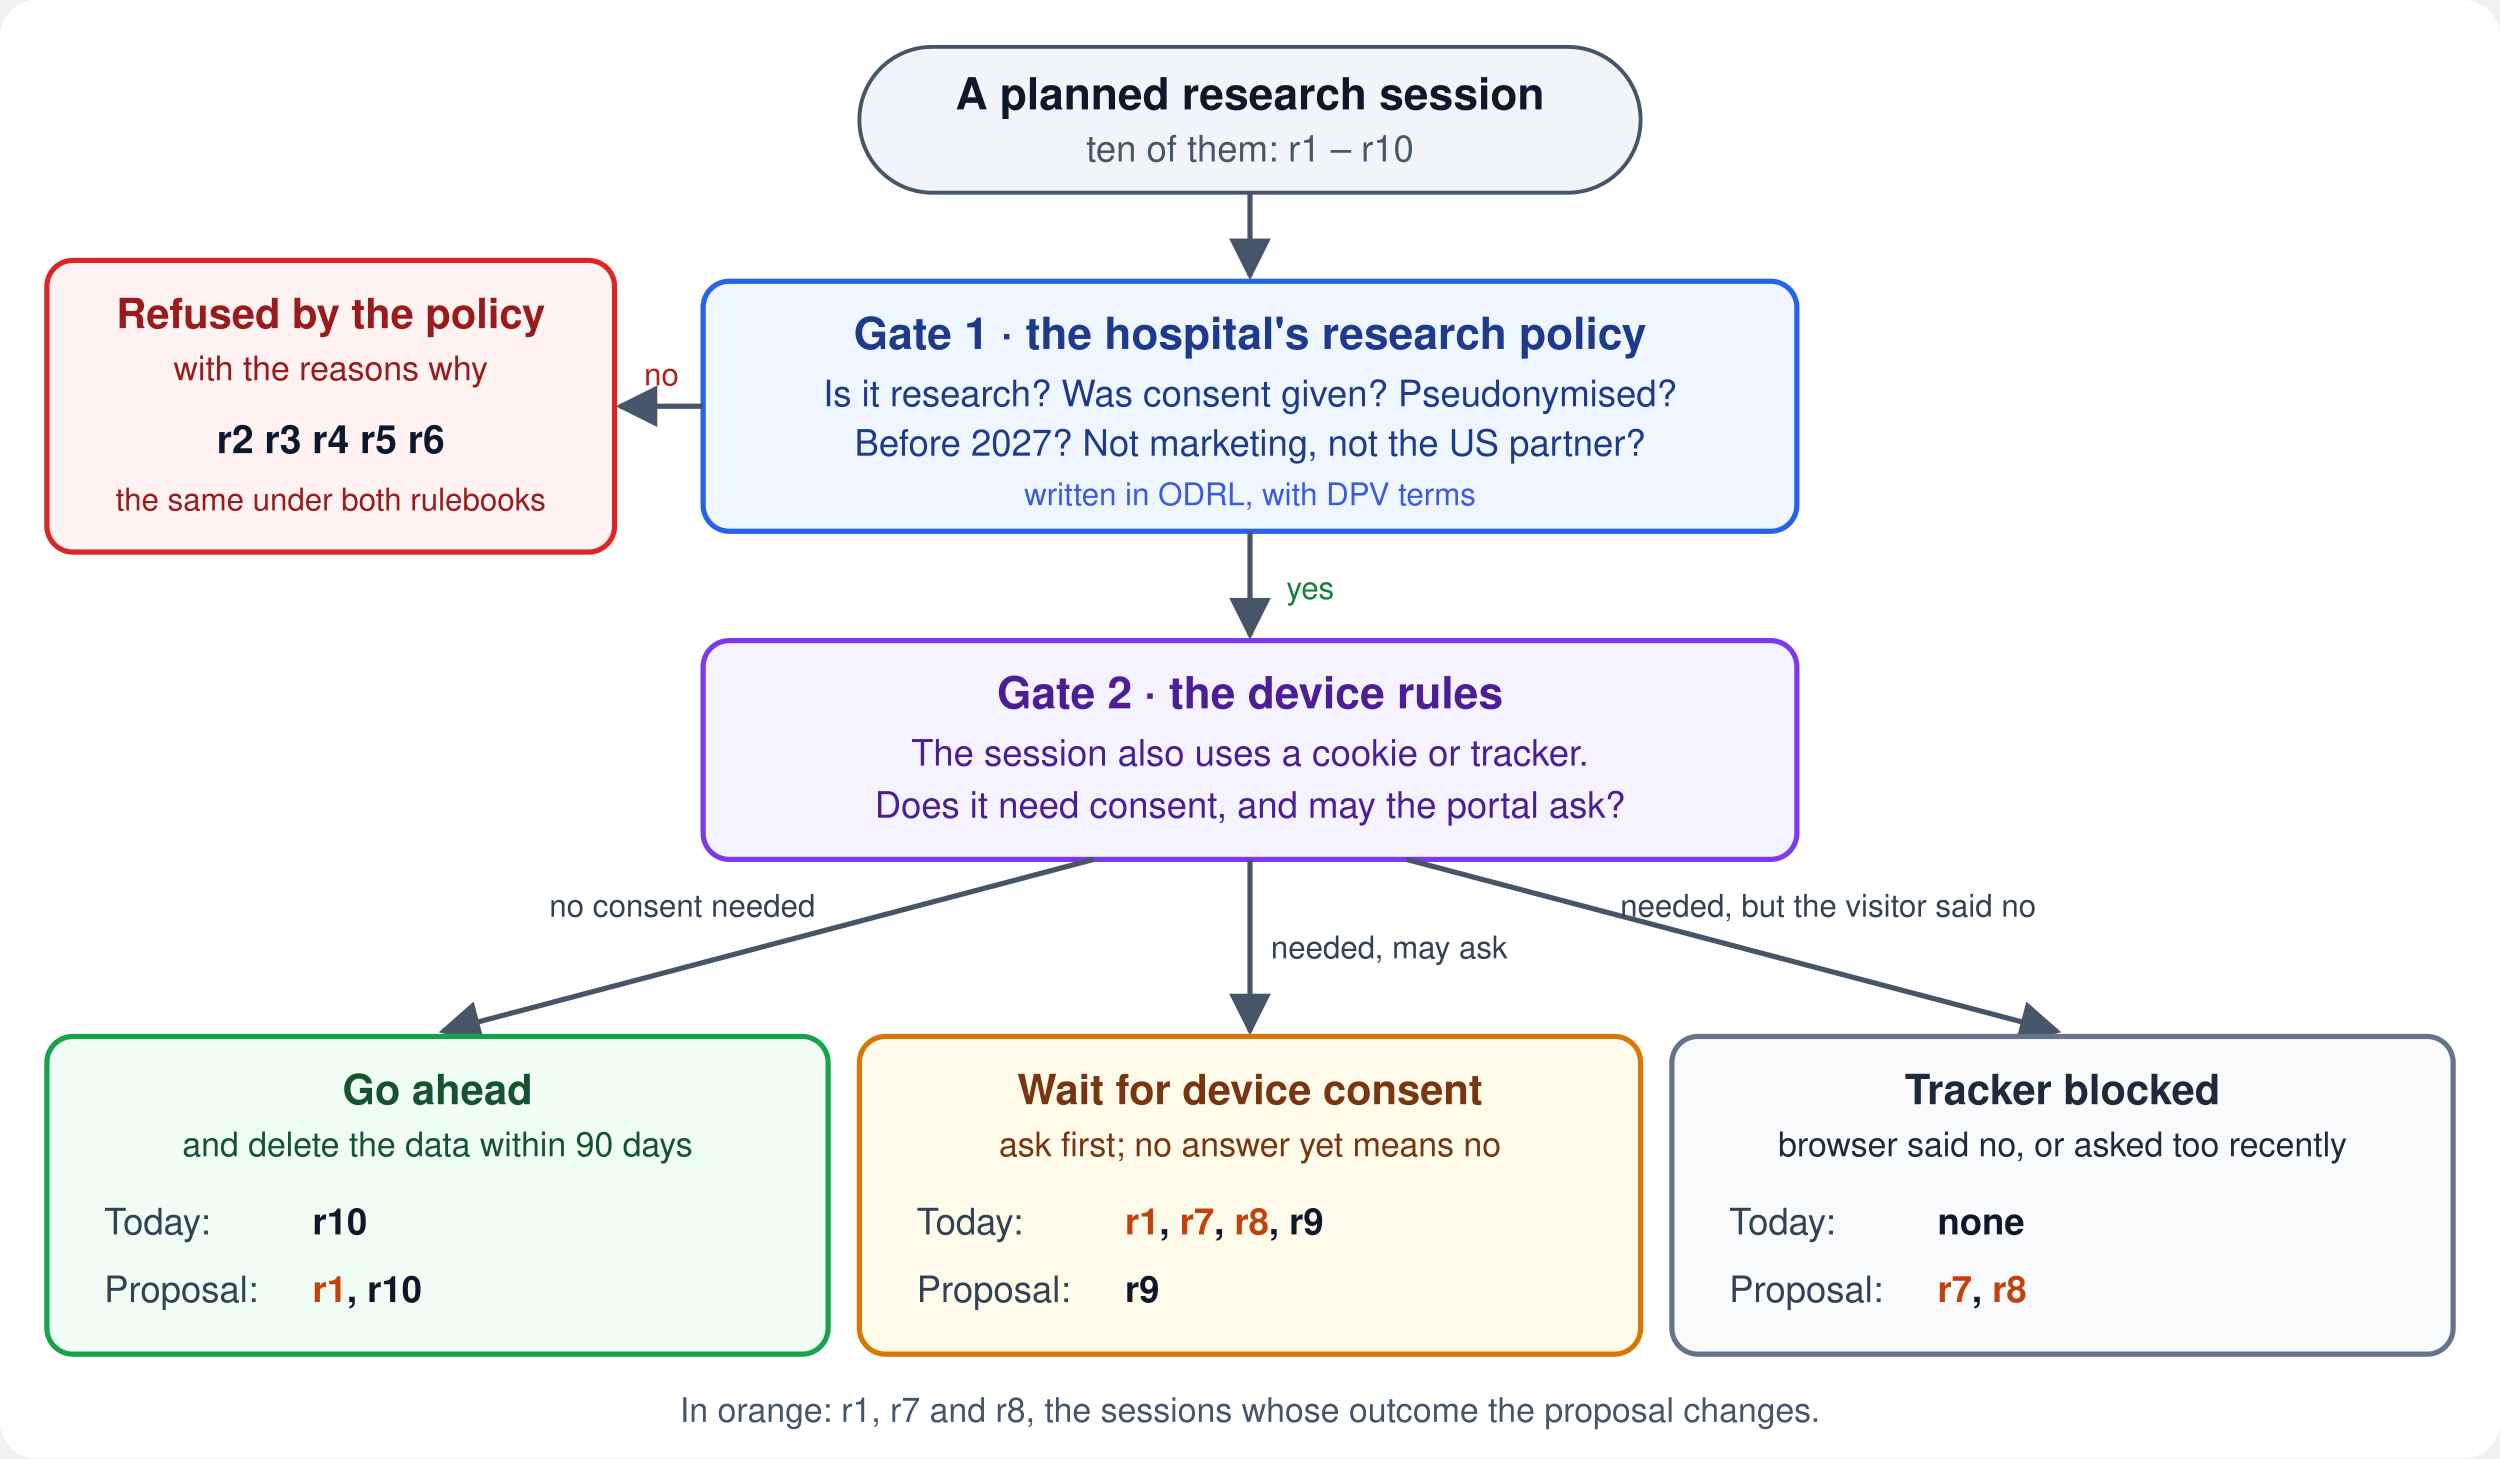
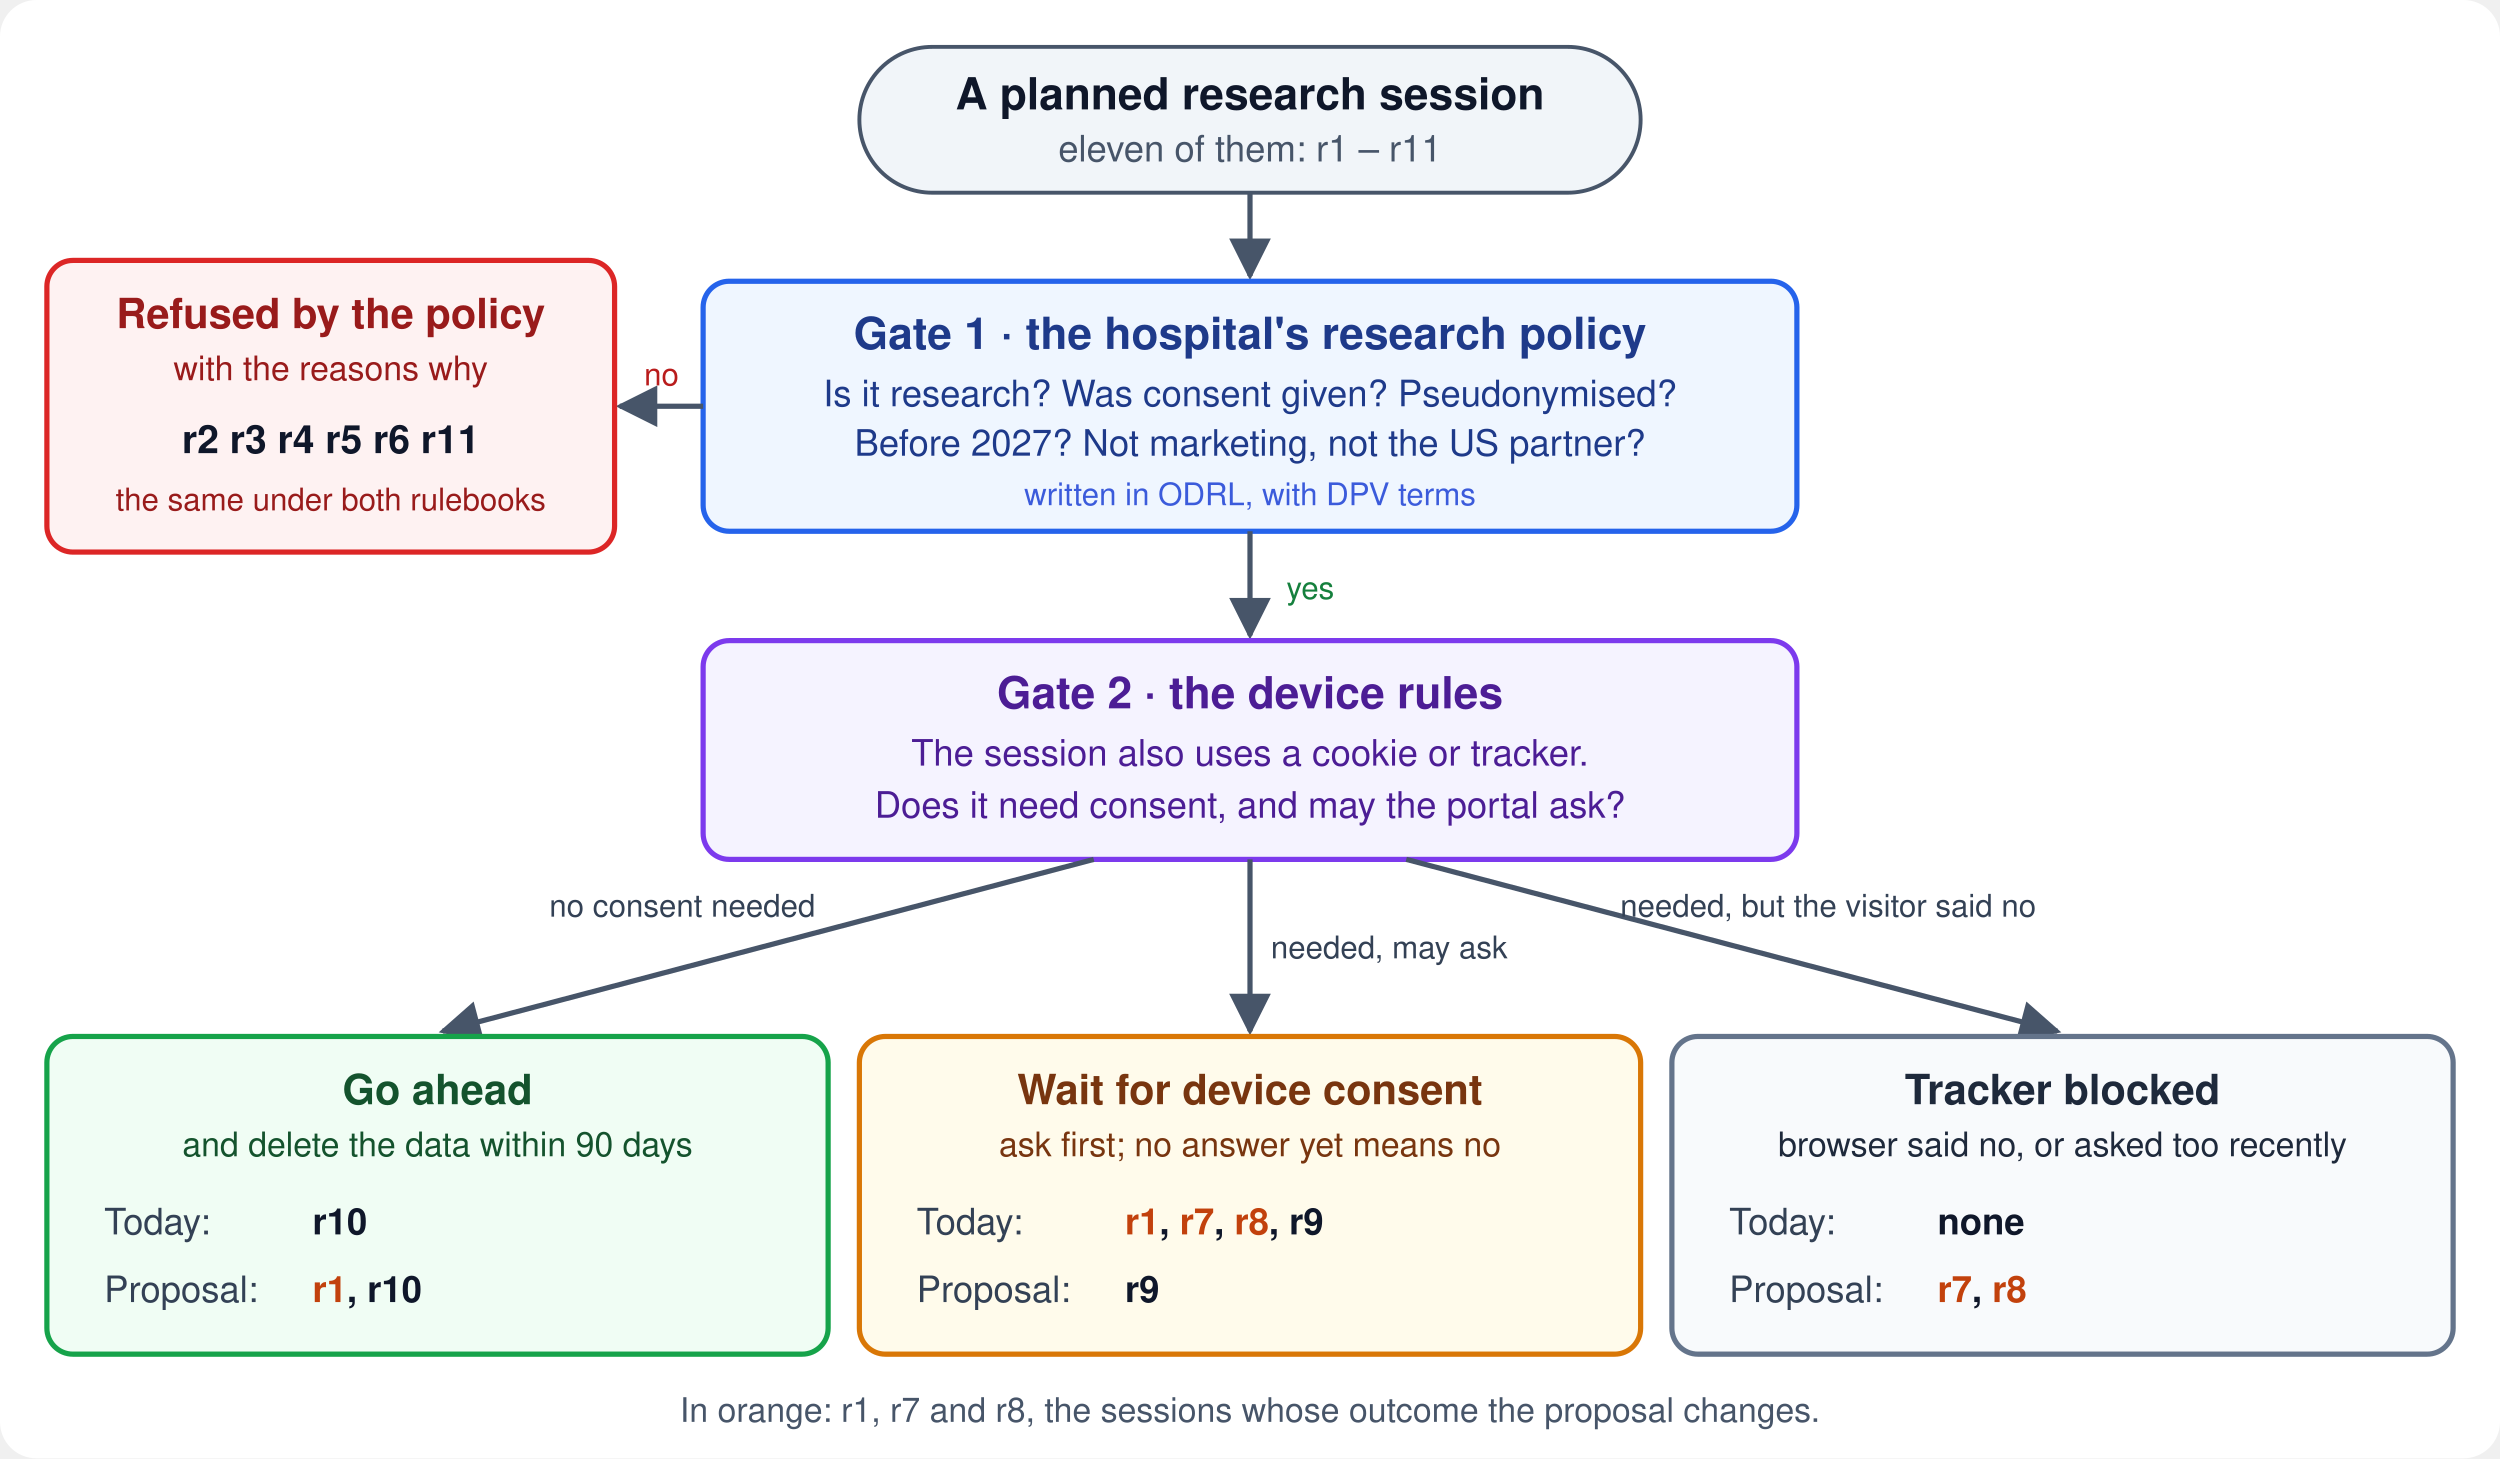
<svg xmlns="http://www.w3.org/2000/svg" viewBox="0 0 960 560" font-family="Helvetica, Arial, sans-serif" role="img" aria-labelledby="title desc">
  <defs>
    <marker id="arrow" viewBox="0 0 10 10" refX="9" refY="5" markerWidth="8" markerHeight="8" orient="auto-start-reverse">
      <path d="M0,0 L10,5 L0,10 z" fill="#475569" />
    </marker>
  </defs>
  <rect width="960" height="560" rx="14" fill="#ffffff" />
  <rect x="330" y="18" width="300" height="56" rx="28" fill="#f1f5f9" stroke="#475569" stroke-width="1.5" />
  <text x="480" y="42" text-anchor="middle" font-size="17" font-weight="700" fill="#0f172a">A planned research session</text>
-   <text x="480" y="62" text-anchor="middle" font-size="14" fill="#475569">ten of them: r1 – r10</text>
+   <text x="480" y="62" text-anchor="middle" font-size="14" fill="#475569">eleven of them: r1 – r11</text>
  <line x1="480" y1="74" x2="480" y2="106" stroke="#475569" stroke-width="2" marker-end="url(#arrow)" />
  <rect x="270" y="108" width="420" height="96" rx="10" fill="#eff6ff" stroke="#2563eb" stroke-width="2" />
  <text x="480" y="134" text-anchor="middle" font-size="17" font-weight="700" fill="#1e3a8a">Gate 1 · the hospital's research policy</text>
  <text x="480" y="156" text-anchor="middle" font-size="14" fill="#1e3a8a">Is it research? Was consent given? Pseudonymised?</text>
  <text x="480" y="175" text-anchor="middle" font-size="14" fill="#1e3a8a">Before 2027? Not marketing, not the US partner?</text>
  <text x="480" y="194" text-anchor="middle" font-size="12" fill="#3b5bdb">written in ODRL, with DPV terms</text>
  <line x1="270" y1="156" x2="238" y2="156" stroke="#475569" stroke-width="2" marker-end="url(#arrow)" />
  <text x="254" y="148" text-anchor="middle" font-size="12" fill="#b91c1c">no</text>
  <rect x="18" y="100" width="218" height="112" rx="10" fill="#fef2f2" stroke="#dc2626" stroke-width="2" />
  <text x="127" y="126" text-anchor="middle" font-size="16" font-weight="700" fill="#991b1b">Refused by the policy</text>
  <text x="127" y="146" text-anchor="middle" font-size="13" fill="#991b1b">with the reasons why</text>
-   <text x="127" y="174" text-anchor="middle" font-size="15" font-weight="700" fill="#0f172a">r2  r3  r4  r5  r6</text>
+   <text x="127" y="174" text-anchor="middle" font-size="15" font-weight="700" fill="#0f172a">r2  r3  r4  r5  r6  r11</text>
  <text x="127" y="196" text-anchor="middle" font-size="12" fill="#991b1b">the same under both rulebooks</text>
  <line x1="480" y1="204" x2="480" y2="244" stroke="#475569" stroke-width="2" marker-end="url(#arrow)" />
  <text x="494" y="230" font-size="12" fill="#15803d">yes</text>
  <rect x="270" y="246" width="420" height="84" rx="10" fill="#f5f3ff" stroke="#7c3aed" stroke-width="2" />
  <text x="480" y="272" text-anchor="middle" font-size="17" font-weight="700" fill="#4c1d95">Gate 2 · the device rules</text>
  <text x="480" y="294" text-anchor="middle" font-size="14" fill="#4c1d95">The session also uses a cookie or tracker.</text>
  <text x="480" y="314" text-anchor="middle" font-size="14" fill="#4c1d95">Does it need consent, and may the portal ask?</text>
  <line x1="420" y1="330" x2="170" y2="396" stroke="#475569" stroke-width="2" marker-end="url(#arrow)" />
  <line x1="480" y1="330" x2="480" y2="396" stroke="#475569" stroke-width="2" marker-end="url(#arrow)" />
  <line x1="540" y1="330" x2="790" y2="396" stroke="#475569" stroke-width="2" marker-end="url(#arrow)" />
  <text x="262" y="352" text-anchor="middle" font-size="12" fill="#334155">no consent needed</text>
  <text x="488" y="368" font-size="12" fill="#334155">needed, may ask</text>
  <text x="702" y="352" text-anchor="middle" font-size="12" fill="#334155">needed, but the visitor said no</text>
  <rect x="18" y="398" width="300" height="122" rx="10" fill="#f0fdf4" stroke="#16a34a" stroke-width="2" />
  <text x="168" y="424" text-anchor="middle" font-size="16" font-weight="700" fill="#14532d">Go ahead</text>
  <text x="168" y="444" text-anchor="middle" font-size="13" fill="#14532d">and delete the data within 90 days</text>
  <text x="40" y="474" font-size="14" fill="#334155">Today:</text>
  <text x="120" y="474" font-size="14" font-weight="700" fill="#0f172a">r10</text>
  <text x="40" y="500" font-size="14" fill="#334155">Proposal:</text>
  <text x="120" y="500" font-size="14" font-weight="700" fill="#0f172a">
    <tspan fill="#c2410c">r1</tspan>, r10</text>
  <rect x="330" y="398" width="300" height="122" rx="10" fill="#fffbeb" stroke="#d97706" stroke-width="2" />
  <text x="480" y="424" text-anchor="middle" font-size="16" font-weight="700" fill="#78350f">Wait for device consent</text>
  <text x="480" y="444" text-anchor="middle" font-size="13" fill="#78350f">ask first; no answer yet means no</text>
  <text x="352" y="474" font-size="14" fill="#334155">Today:</text>
  <text x="432" y="474" font-size="14" font-weight="700" fill="#0f172a">
    <tspan fill="#c2410c">r1</tspan>, <tspan fill="#c2410c">r7</tspan>, <tspan fill="#c2410c">r8</tspan>, r9</text>
  <text x="352" y="500" font-size="14" fill="#334155">Proposal:</text>
  <text x="432" y="500" font-size="14" font-weight="700" fill="#0f172a">r9</text>
  <rect x="642" y="398" width="300" height="122" rx="10" fill="#f8fafc" stroke="#64748b" stroke-width="2" />
  <text x="792" y="424" text-anchor="middle" font-size="16" font-weight="700" fill="#1e293b">Tracker blocked</text>
  <text x="792" y="444" text-anchor="middle" font-size="13" fill="#1e293b">browser said no, or asked too recently</text>
  <text x="664" y="474" font-size="14" fill="#334155">Today:</text>
  <text x="744" y="474" font-size="14" font-weight="700" fill="#0f172a">none</text>
  <text x="664" y="500" font-size="14" fill="#334155">Proposal:</text>
  <text x="744" y="500" font-size="14" font-weight="700" fill="#0f172a">
    <tspan fill="#c2410c">r7</tspan>, <tspan fill="#c2410c">r8</tspan>
  </text>
  <text x="480" y="546" text-anchor="middle" font-size="13" fill="#475569">In orange: r1, r7 and r8, the sessions whose outcome the proposal changes.</text>
</svg>
